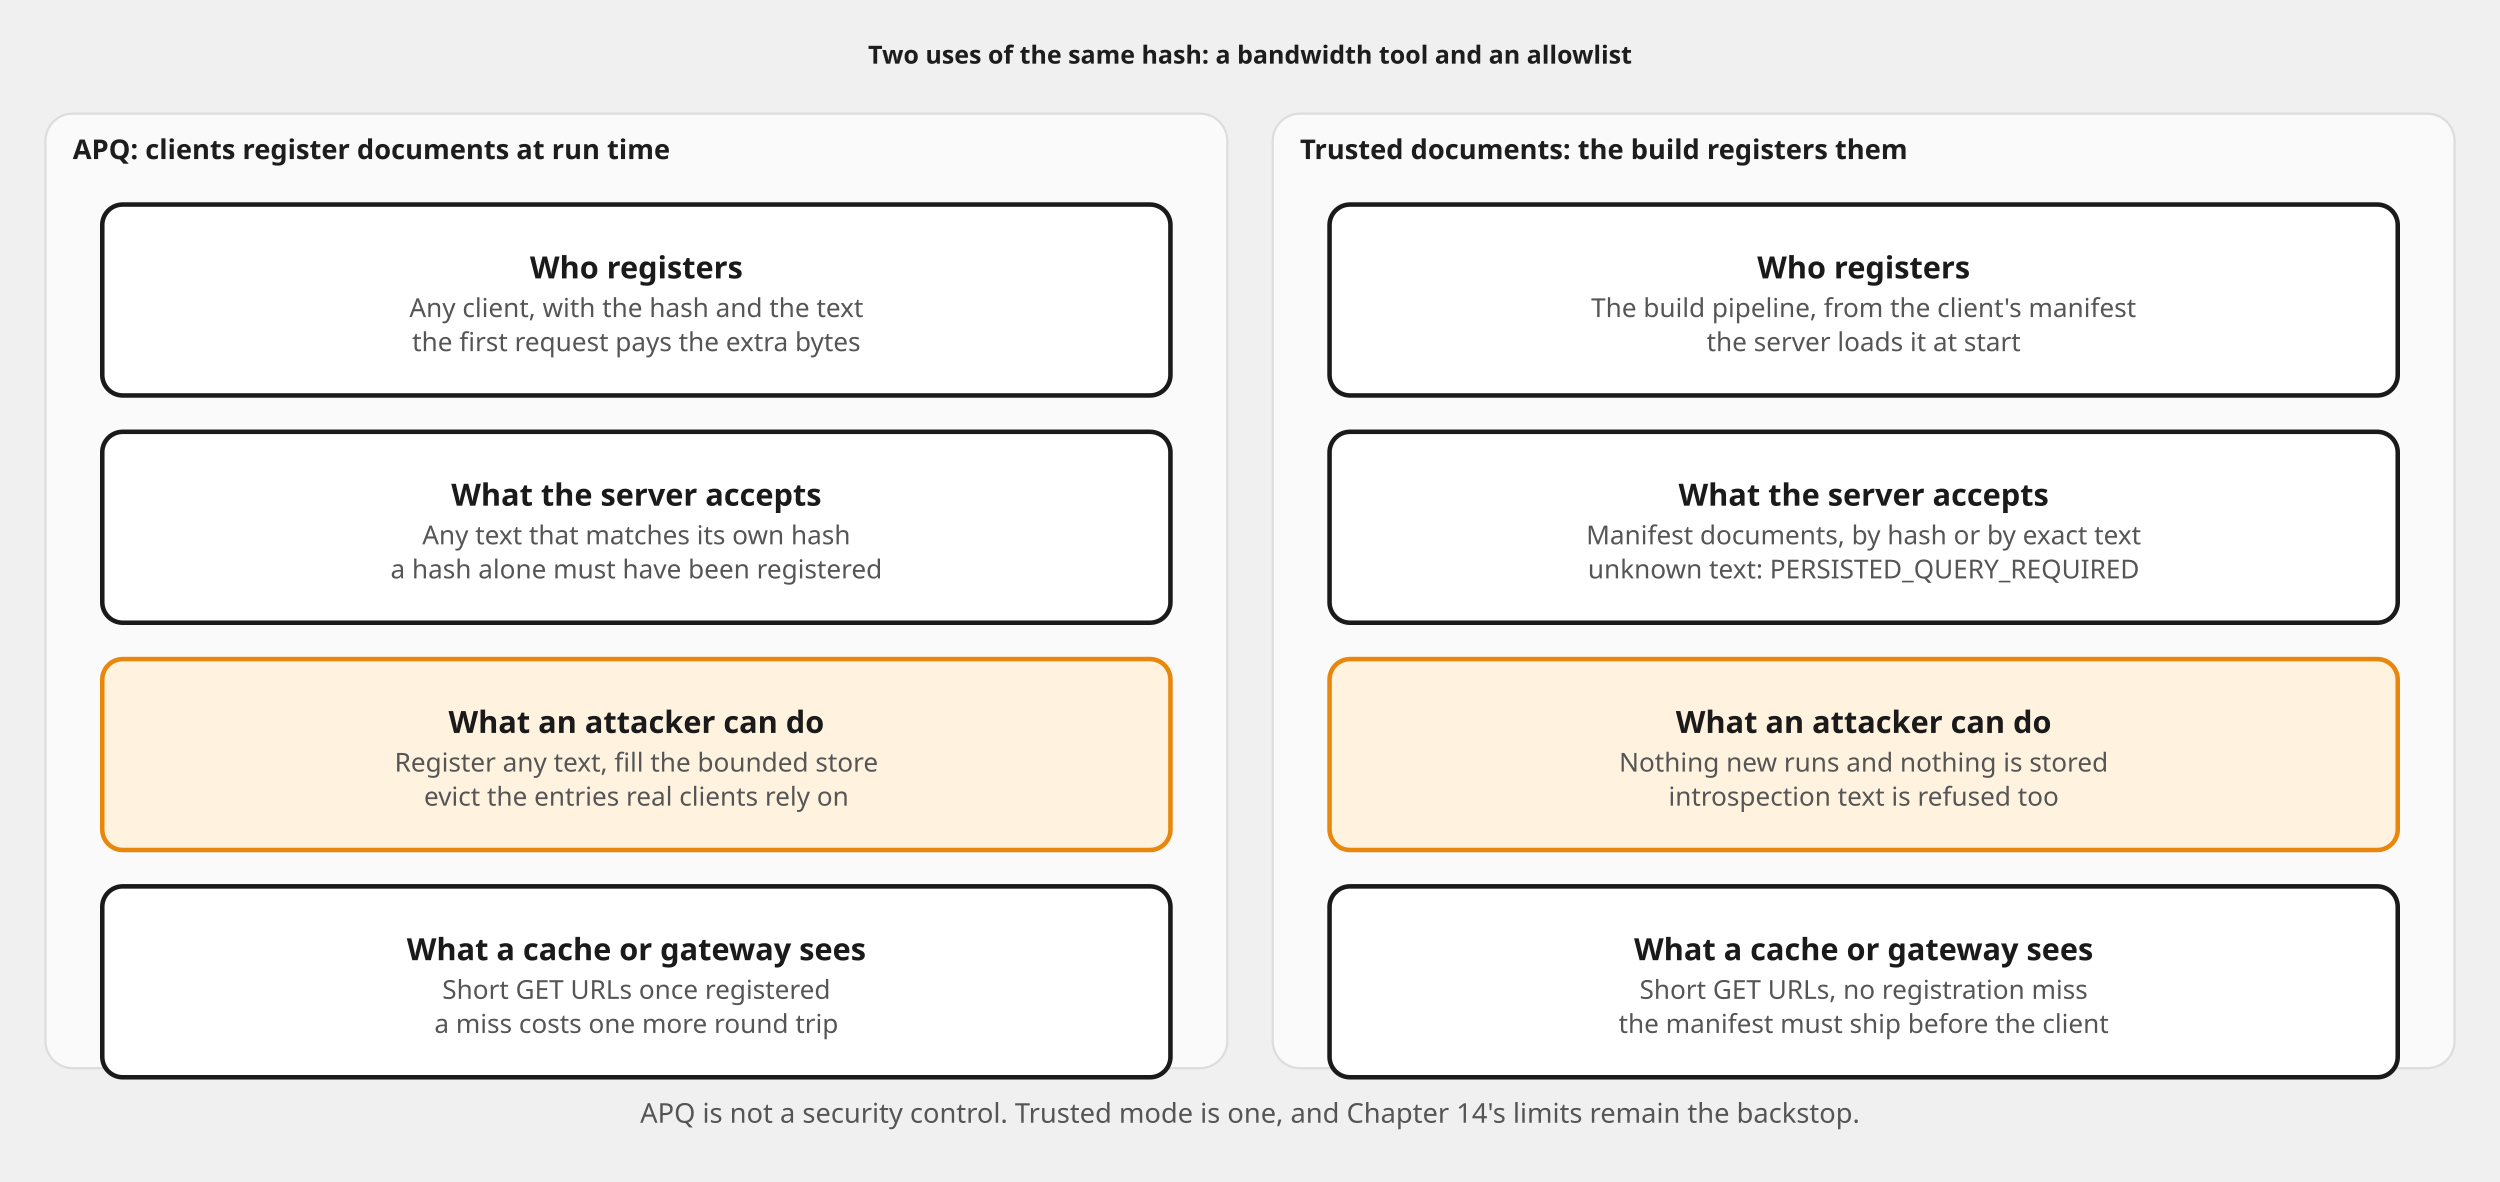
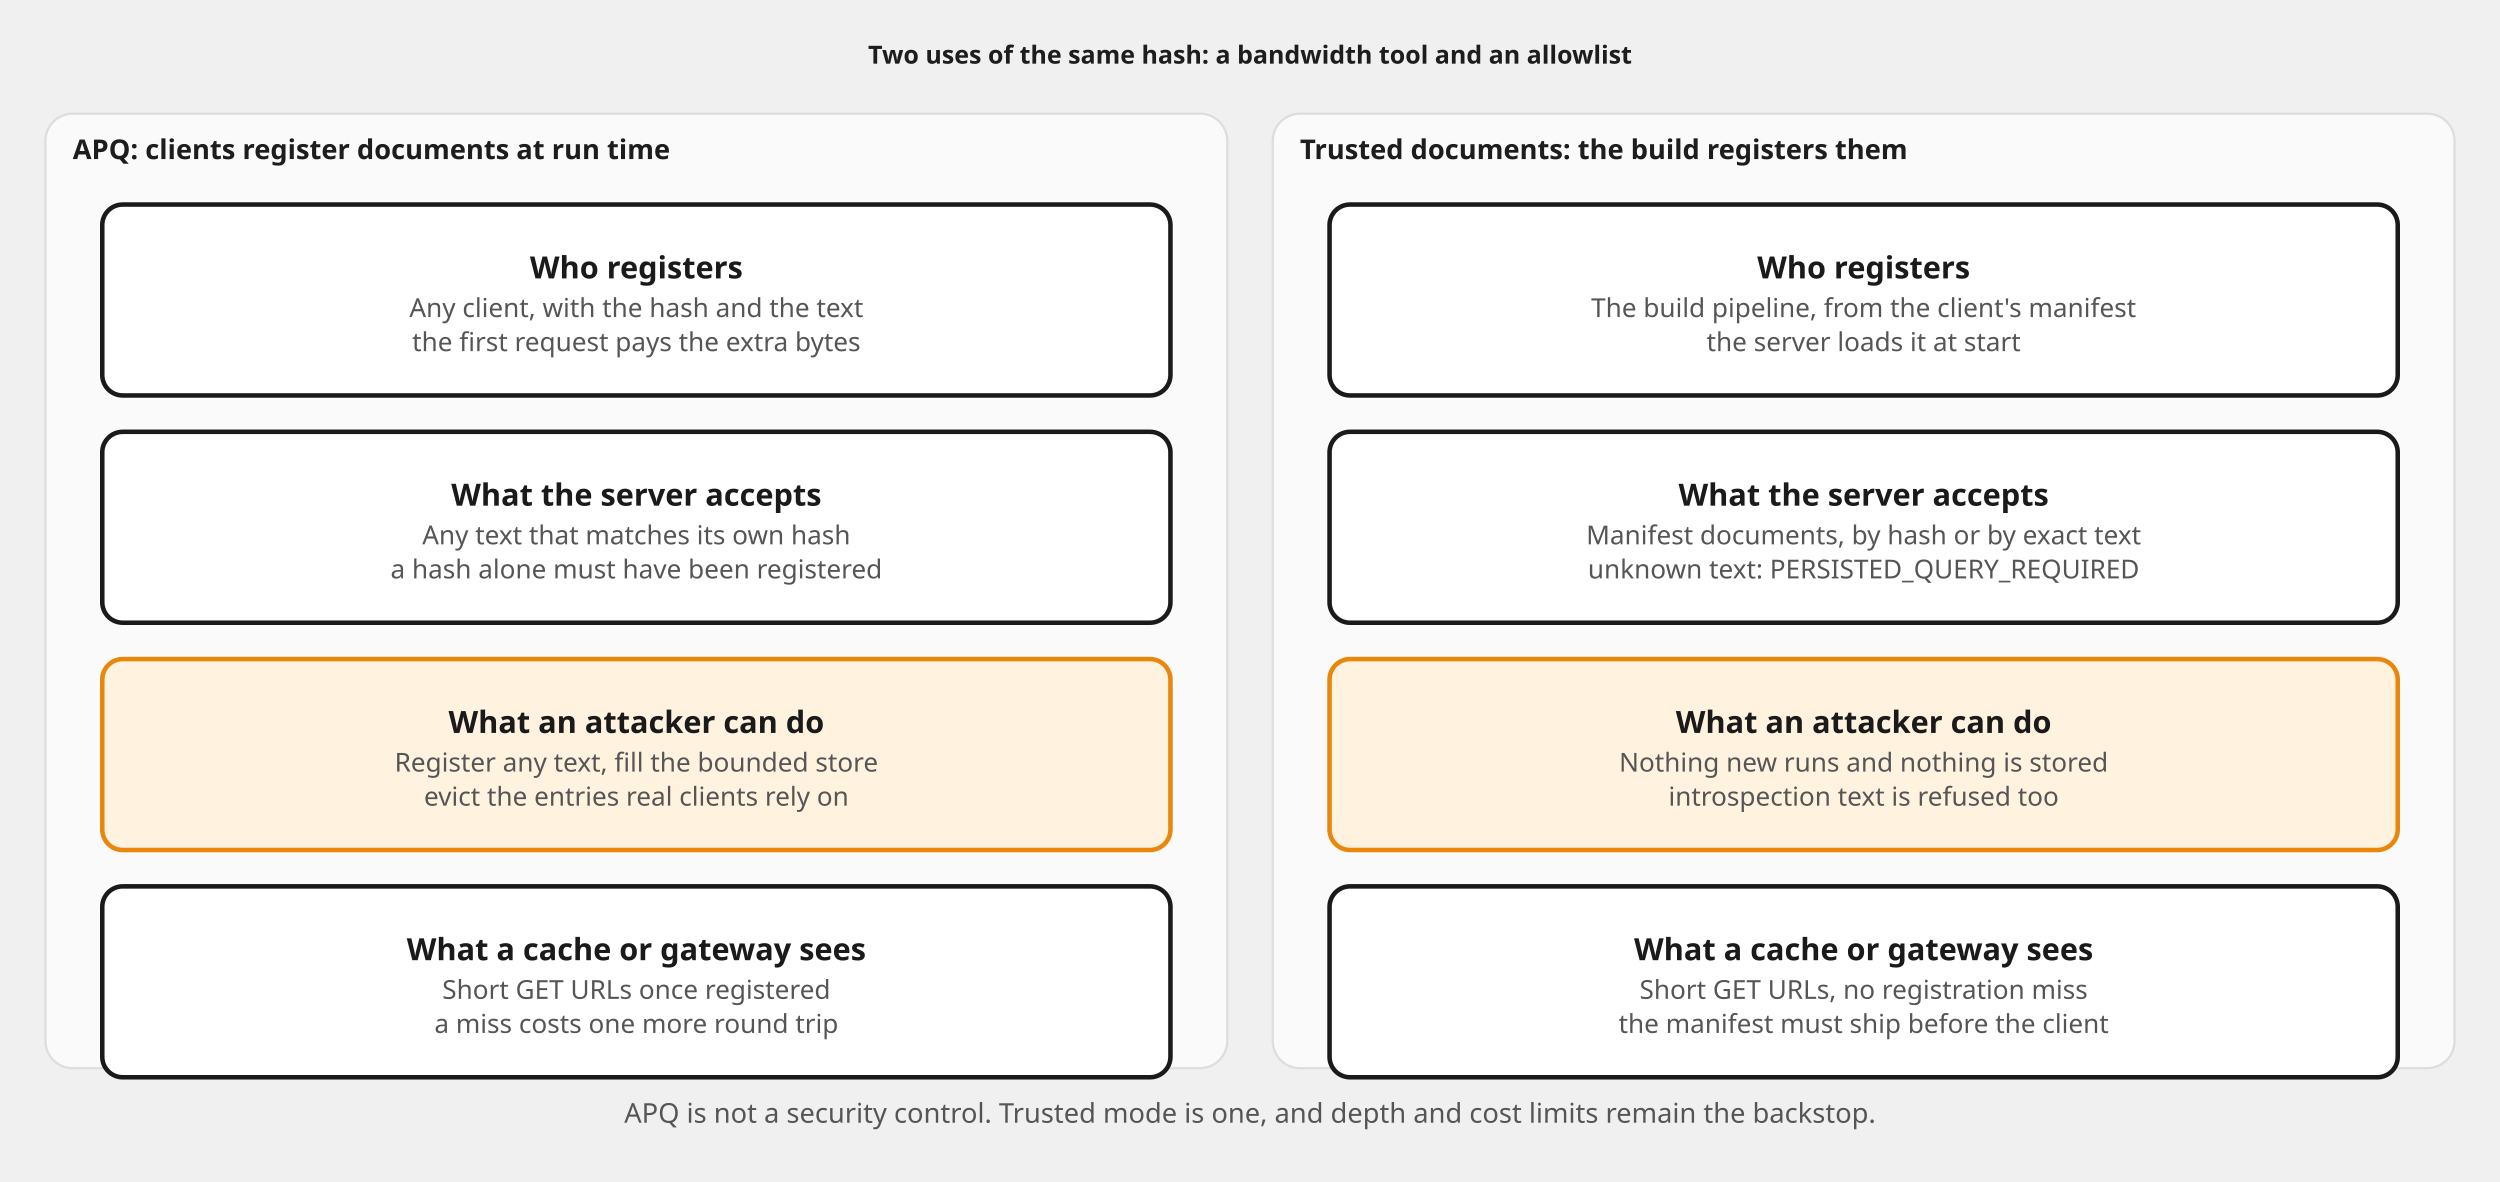
<svg xmlns="http://www.w3.org/2000/svg" viewBox="0 0 1100 520" font-family="'Red Hat Text', system-ui, sans-serif" role="img">
  <defs>
    <marker id="a" viewBox="0 0 10 10" refX="8.5" refY="5" markerWidth="9" markerHeight="9" orient="auto-start-reverse">
      <path d="M0,0 L10,5 L0,10 z" fill="#555" />
    </marker>
    <marker id="am" viewBox="0 0 10 10" refX="8.5" refY="5" markerWidth="9" markerHeight="9" orient="auto-start-reverse">
      <path d="M0,0 L10,5 L0,10 z" fill="#e8870c" />
    </marker>
  </defs>
  <rect x="20" y="50" width="520" height="420" rx="12" fill="#fafafa" stroke="#ddd" />
  <text x="32" y="70" font-size="12" font-weight="700" fill="#1d1d1d">APQ: clients register documents at run time</text>
  <rect x="560" y="50" width="520" height="420" rx="12" fill="#fafafa" stroke="#ddd" />
  <text x="572" y="70" font-size="12" font-weight="700" fill="#1d1d1d">Trusted documents: the build registers them</text>
  <rect x="45" y="90" width="470" height="84" rx="9" fill="#ffffff" stroke="#1a1a1a" stroke-width="2" />
  <text x="280.0" y="122.5" font-size="13.5" font-weight="700" fill="#1a1a1a" text-anchor="middle">Who registers</text>
  <text x="280.0" y="139.5" font-size="11.5" fill="#555555" text-anchor="middle">Any client, with the hash and the text</text>
  <text x="280.0" y="154.5" font-size="11.5" fill="#555555" text-anchor="middle">the first request pays the extra bytes</text>
  <rect x="585" y="90" width="470" height="84" rx="9" fill="#ffffff" stroke="#1a1a1a" stroke-width="2" />
  <text x="820.0" y="122.5" font-size="13.5" font-weight="700" fill="#1a1a1a" text-anchor="middle">Who registers</text>
  <text x="820.0" y="139.5" font-size="11.5" fill="#555555" text-anchor="middle">The build pipeline, from the client's manifest</text>
  <text x="820.0" y="154.5" font-size="11.5" fill="#555555" text-anchor="middle">the server loads it at start</text>
  <rect x="45" y="190" width="470" height="84" rx="9" fill="#ffffff" stroke="#1a1a1a" stroke-width="2" />
  <text x="280.0" y="222.5" font-size="13.5" font-weight="700" fill="#1a1a1a" text-anchor="middle">What the server accepts</text>
  <text x="280.0" y="239.5" font-size="11.5" fill="#555555" text-anchor="middle">Any text that matches its own hash</text>
  <text x="280.0" y="254.5" font-size="11.5" fill="#555555" text-anchor="middle">a hash alone must have been registered</text>
  <rect x="585" y="190" width="470" height="84" rx="9" fill="#ffffff" stroke="#1a1a1a" stroke-width="2" />
  <text x="820.0" y="222.5" font-size="13.5" font-weight="700" fill="#1a1a1a" text-anchor="middle">What the server accepts</text>
  <text x="820.0" y="239.5" font-size="11.5" fill="#555555" text-anchor="middle">Manifest documents, by hash or by exact text</text>
  <text x="820.0" y="254.5" font-size="11.5" fill="#555555" text-anchor="middle">unknown text: PERSISTED_QUERY_REQUIRED</text>
  <rect x="45" y="290" width="470" height="84" rx="9" fill="#fff3e0" stroke="#e8870c" stroke-width="2" />
  <text x="280.0" y="322.5" font-size="13.5" font-weight="700" fill="#1a1a1a" text-anchor="middle">What an attacker can do</text>
  <text x="280.0" y="339.5" font-size="11.5" fill="#555555" text-anchor="middle">Register any text, fill the bounded store</text>
  <text x="280.0" y="354.5" font-size="11.5" fill="#555555" text-anchor="middle">evict the entries real clients rely on</text>
  <rect x="585" y="290" width="470" height="84" rx="9" fill="#fff3e0" stroke="#e8870c" stroke-width="2" />
  <text x="820.0" y="322.5" font-size="13.5" font-weight="700" fill="#1a1a1a" text-anchor="middle">What an attacker can do</text>
  <text x="820.0" y="339.5" font-size="11.5" fill="#555555" text-anchor="middle">Nothing new runs and nothing is stored</text>
  <text x="820.0" y="354.5" font-size="11.5" fill="#555555" text-anchor="middle">introspection text is refused too</text>
  <rect x="45" y="390" width="470" height="84" rx="9" fill="#ffffff" stroke="#1a1a1a" stroke-width="2" />
  <text x="280.0" y="422.5" font-size="13.5" font-weight="700" fill="#1a1a1a" text-anchor="middle">What a cache or gateway sees</text>
  <text x="280.0" y="439.5" font-size="11.5" fill="#555555" text-anchor="middle">Short GET URLs once registered</text>
  <text x="280.0" y="454.5" font-size="11.5" fill="#555555" text-anchor="middle">a miss costs one more round trip</text>
  <rect x="585" y="390" width="470" height="84" rx="9" fill="#ffffff" stroke="#1a1a1a" stroke-width="2" />
  <text x="820.0" y="422.5" font-size="13.5" font-weight="700" fill="#1a1a1a" text-anchor="middle">What a cache or gateway sees</text>
  <text x="820.0" y="439.5" font-size="11.5" fill="#555555" text-anchor="middle">Short GET URLs, no registration miss</text>
  <text x="820.0" y="454.5" font-size="11.5" fill="#555555" text-anchor="middle">the manifest must ship before the client</text>
  <text x="550" y="28" font-size="11" fill="#1d1d1d" text-anchor="middle" font-weight="700">Two uses of the same hash: a bandwidth tool and an allowlist</text>
-   <text x="550" y="494" font-size="12" fill="#555555" text-anchor="middle">APQ is not a security control. Trusted mode is one, and Chapter 14's limits remain the backstop.</text>
+   <text x="550" y="494" font-size="12" fill="#555555" text-anchor="middle">APQ is not a security control. Trusted mode is one, and depth and cost limits remain the backstop.</text>
</svg>
